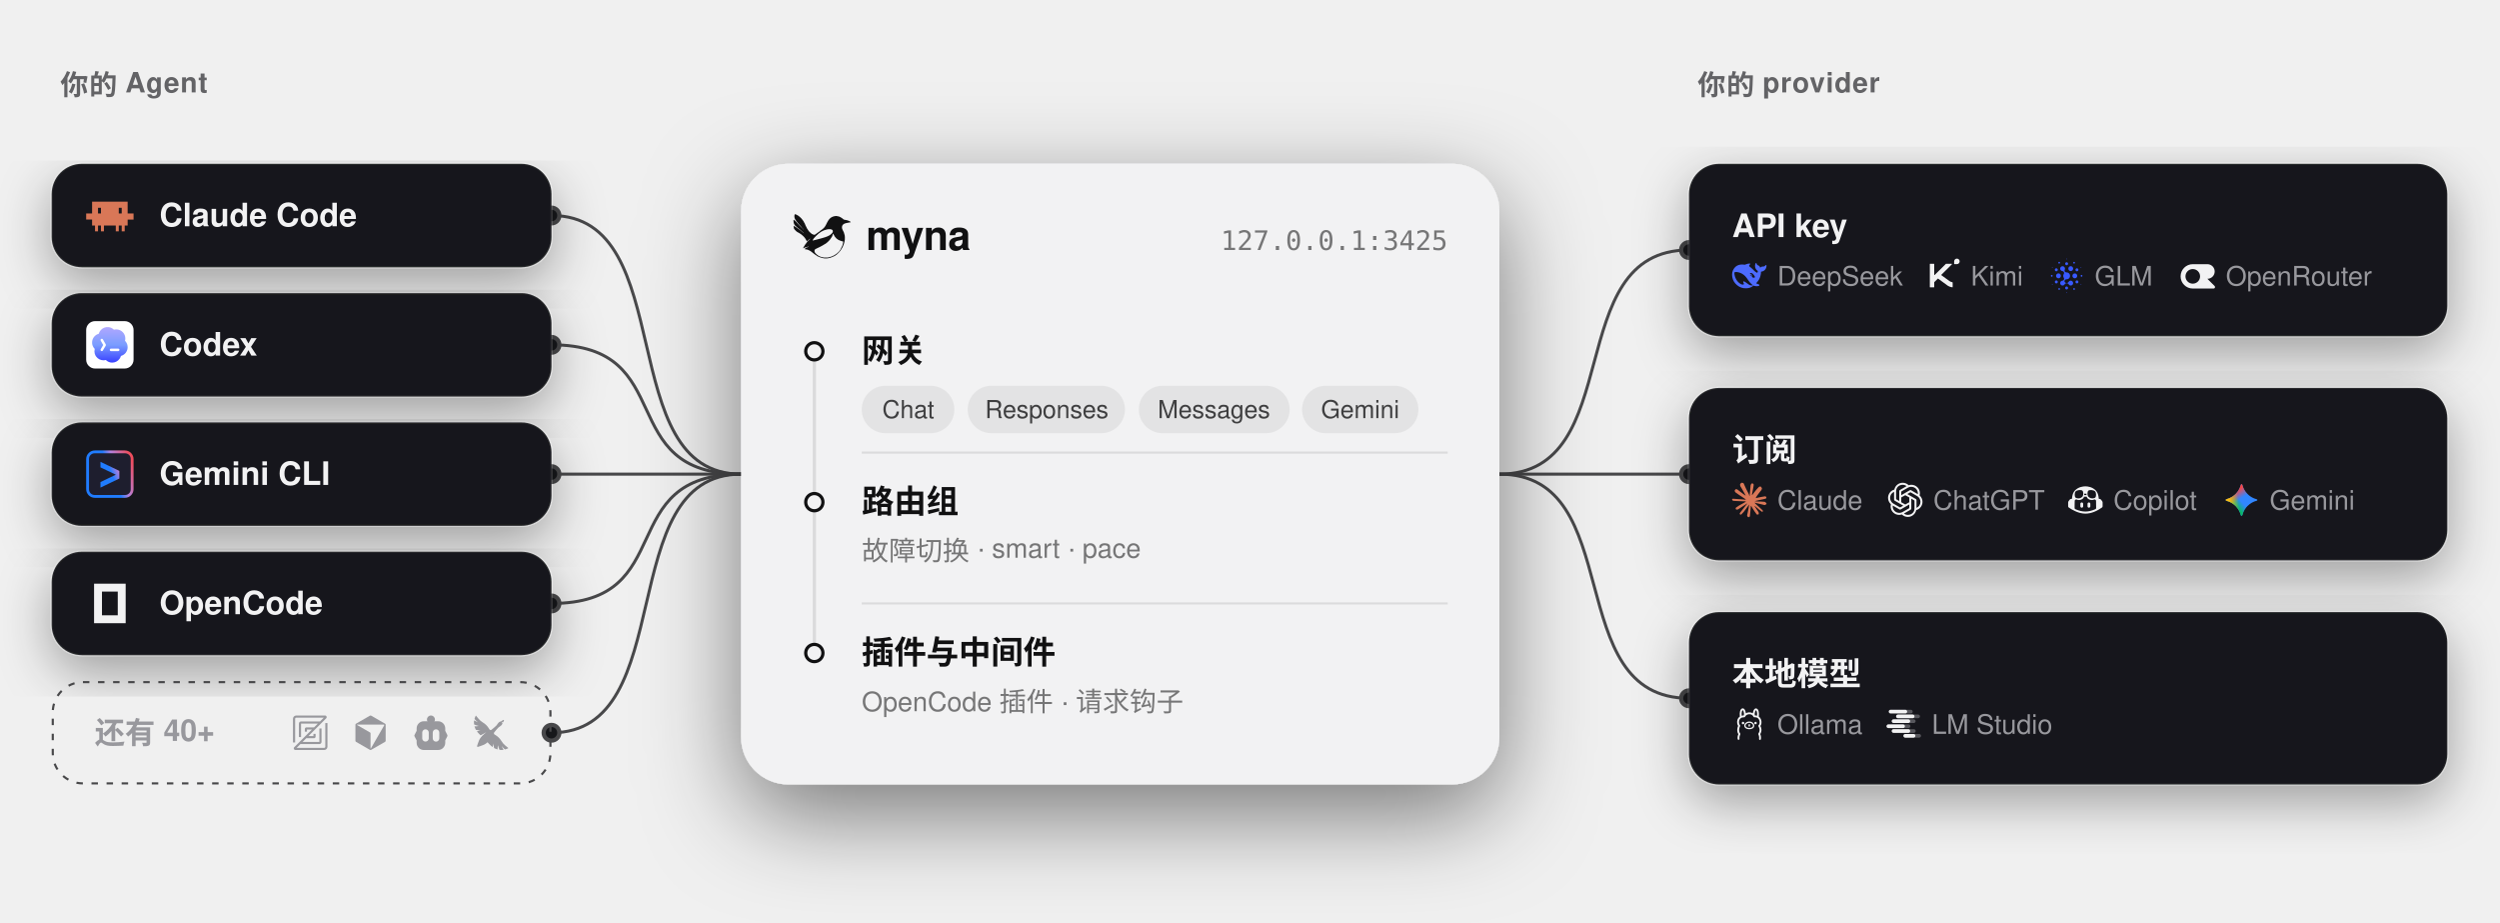
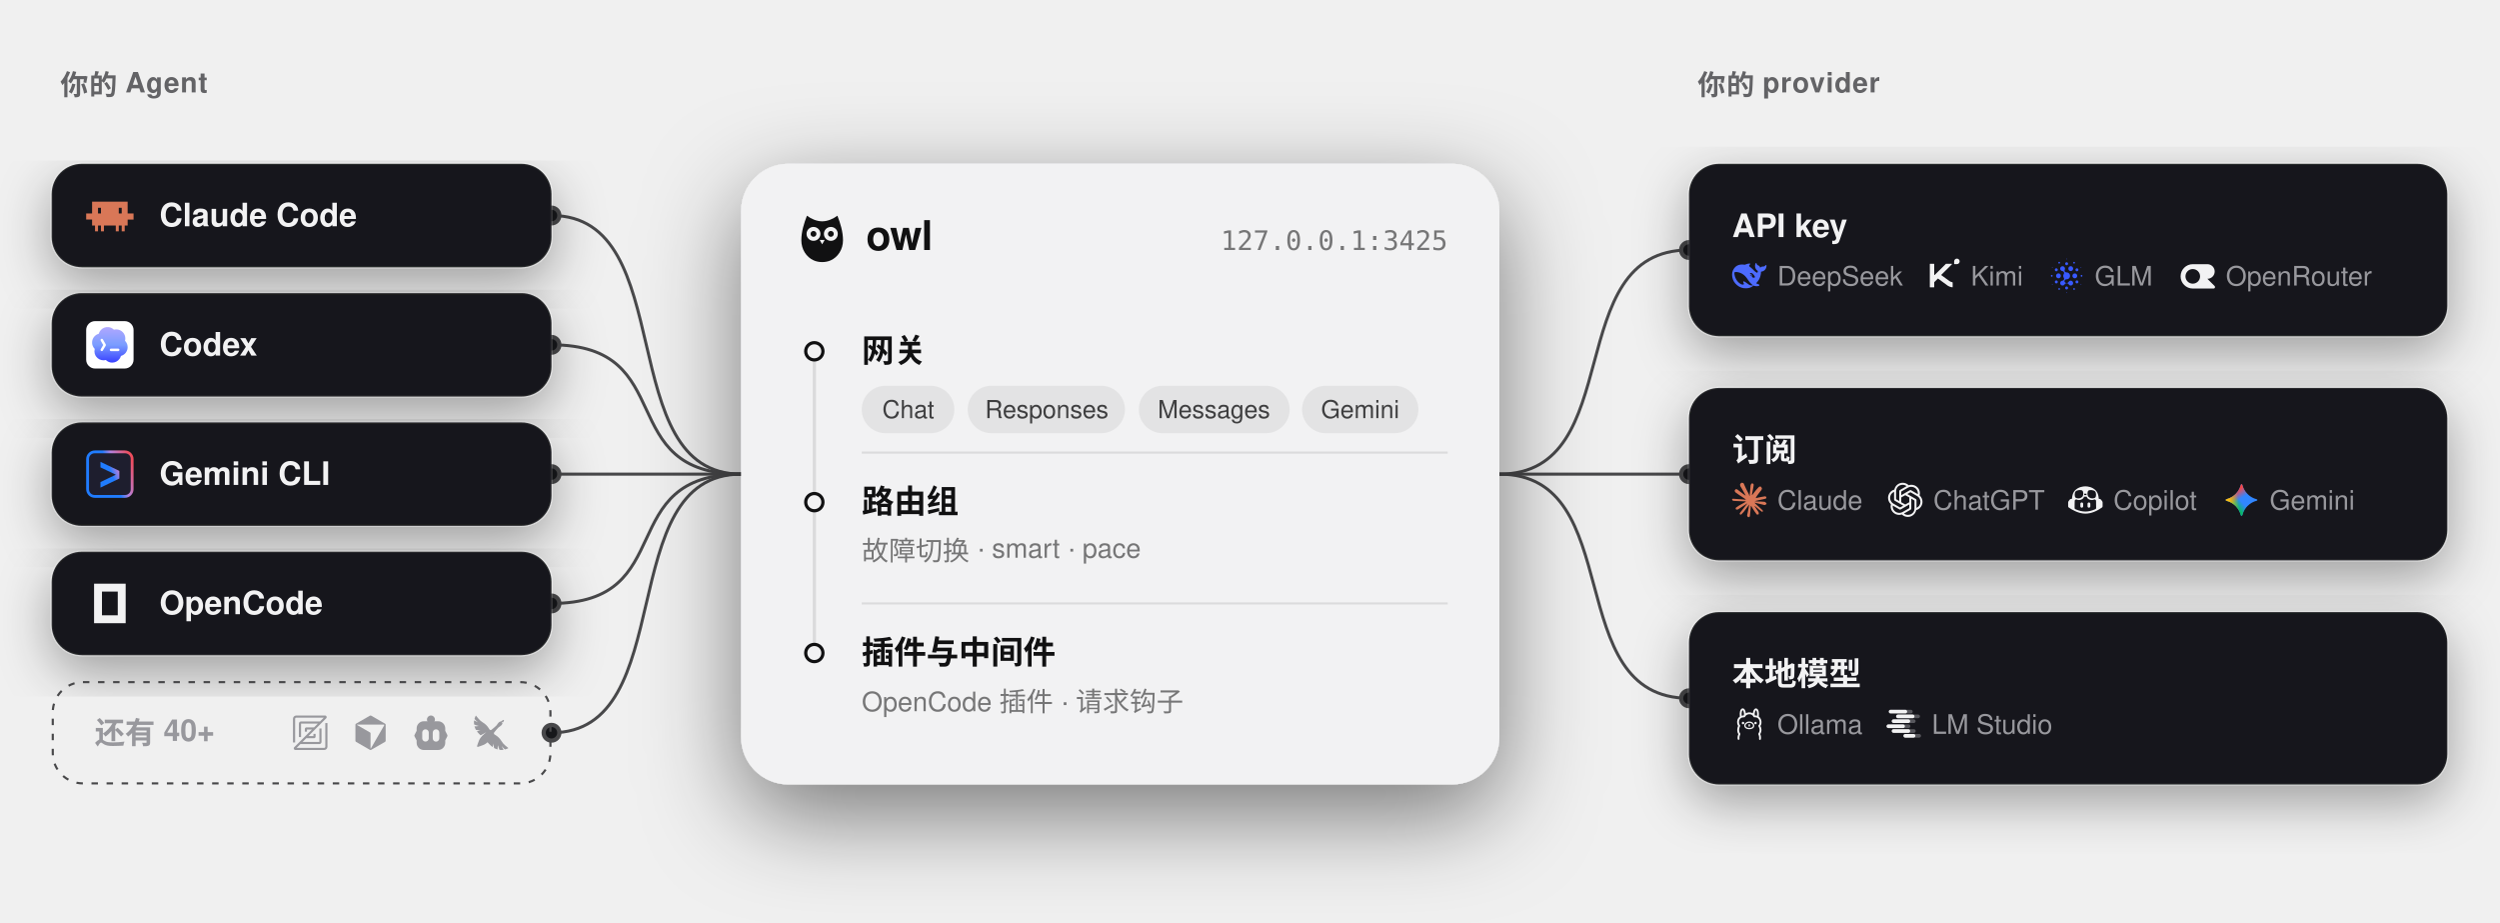
- <svg xmlns="http://www.w3.org/2000/svg" viewBox="0 0 1160 428" width="1160" height="428" role="img" aria-label="myna: agents → gateway → providers">
+ <svg xmlns="http://www.w3.org/2000/svg" viewBox="0 0 1160 428" width="1160" height="428" role="img" aria-label="owl: agents → gateway → providers">
  <defs>
    <filter id="s" x="-20%" y="-20%" width="140%" height="160%">
      <feDropShadow dx="0" dy="8" stdDeviation="12" flood-color="#000" flood-opacity="0.35" />
    </filter>
    <filter id="h" x="-30%" y="-30%" width="160%" height="190%">
      <feDropShadow dx="0" dy="14" stdDeviation="22" flood-color="#000" flood-opacity="0.5" />
    </filter>
    <marker id="dot" viewBox="0 0 8 8" refX="4" refY="4" markerWidth="8" markerHeight="8">
      <circle cx="4" cy="4" r="2.6" fill="#16171a" stroke="#48484a" stroke-width="1.4" />
    </marker>
  </defs>
  <g font-family="-apple-system, BlinkMacSystemFont, &quot;SF Pro Text&quot;, &quot;Segoe UI&quot;, &quot;PingFang SC&quot;, &quot;Hiragino Sans GB&quot;, &quot;Microsoft YaHei&quot;, Helvetica, Arial, sans-serif">
    <text x="28" y="44" font-size="13" font-weight="600" letter-spacing="0.4" fill="#636366">你的 Agent</text>
    <text x="788" y="44" font-size="13" font-weight="600" letter-spacing="0.4" fill="#636366">你的 provider</text>
    <g fill="none" stroke="#48484a" stroke-width="1.4" stroke-linecap="round">
      <path d="M256 100.0 C316 100.0 284 220.0 344 220.0" marker-start="url(#dot)" />
      <path d="M256 160.0 C316 160.0 284 220.0 344 220.0" marker-start="url(#dot)" />
      <path d="M256 220.0 C316 220.0 284 220.0 344 220.0" marker-start="url(#dot)" />
      <path d="M256 280.0 C316 280.0 284 220.0 344 220.0" marker-start="url(#dot)" />
      <path d="M256 340.0 C316 340.0 284 220.0 344 220.0" marker-start="url(#dot)" />
      <path d="M696 220.0 C756 220.0 724 116.0 784 116.0" marker-end="url(#dot)" />
      <path d="M696 220.0 C756 220.0 724 220.0 784 220.0" marker-end="url(#dot)" />
      <path d="M696 220.0 C756 220.0 724 324.0 784 324.0" marker-end="url(#dot)" />
    </g>
    <rect x="24" y="76" width="232" height="48" rx="14" fill="#16171a" stroke="rgba(255,255,255,0.09)" filter="url(#s)" />
    <svg x="40" y="89.0" width="22" height="22" color="#f2f2f3" viewBox="0 0 24 24">
      <path clip-rule="evenodd" d="M20.998 10.949H24v3.102h-3v3.028h-1.487V20H18v-2.921h-1.487V20H15v-2.921H9V20H7.488v-2.921H6V20H4.487v-2.921H3V14.05H0V10.95h3V5h17.998v5.949zM6 10.949h1.488V8.102H6v2.847zm10.51 0H18V8.102h-1.49v2.847z" fill="#D97757" fill-rule="evenodd" />
    </svg>
    <text x="74" y="105.0" font-size="15" font-weight="590" fill="#f2f2f3">Claude Code</text>
    <rect x="24" y="136" width="232" height="48" rx="14" fill="#16171a" stroke="rgba(255,255,255,0.09)" filter="url(#s)" />
    <svg x="40" y="149.0" width="22" height="22" color="#f2f2f3" viewBox="0 0 24 24">
      <path d="M19.503 0H4.496A4.496 4.496 0 000 4.496v15.007A4.496 4.496 0 004.496 24h15.007A4.496 4.496 0 0024 19.503V4.496A4.496 4.496 0 0019.503 0z" fill="#fff" />
      <path d="M9.064 3.344a4.578 4.578 0 012.285-.312c1 .115 1.891.54 2.673 1.275.01.01.024.017.037.021a.09.09 0 00.043 0 4.55 4.55 0 013.046.275l.047.022.116.057a4.581 4.581 0 012.188 2.399c.209.51.313 1.041.315 1.595a4.24 4.24 0 01-.134 1.223.123.123 0 00.03.115c.594.607.988 1.33 1.183 2.17.289 1.425-.007 2.71-.887 3.854l-.136.166a4.548 4.548 0 01-2.201 1.388.123.123 0 00-.081.076c-.191.551-.383 1.023-.74 1.494-.9 1.187-2.222 1.846-3.711 1.838-1.187-.006-2.239-.44-3.157-1.302a.107.107 0 00-.105-.024c-.388.125-.78.143-1.204.138a4.441 4.441 0 01-1.945-.466 4.544 4.544 0 01-1.61-1.335c-.152-.202-.303-.392-.414-.617a5.81 5.81 0 01-.37-.961 4.582 4.582 0 01-.014-2.298.124.124 0 00.006-.056.085.085 0 00-.027-.048 4.467 4.467 0 01-1.034-1.651 3.896 3.896 0 01-.251-1.192 5.189 5.189 0 01.141-1.6c.337-1.112.982-1.985 1.933-2.618.212-.141.413-.251.601-.33.215-.089.43-.164.646-.227a.098.098 0 00.065-.066 4.51 4.51 0 01.829-1.615 4.535 4.535 0 011.837-1.388zm3.482 10.565a.637.637 0 000 1.272h3.636a.637.637 0 100-1.272h-3.636zM8.462 9.23a.637.637 0 00-1.106.631l1.272 2.224-1.266 2.136a.636.636 0 101.095.649l1.454-2.455a.636.636 0 00.005-.64L8.462 9.23z" fill="url(#i56-lobe-icons-codex-_R_0_)" />
      <defs>
        <linearGradient gradientUnits="userSpaceOnUse" id="i56-lobe-icons-codex-_R_0_" x1="12" x2="12" y1="3" y2="21">
          <stop stop-color="#B1A7FF" />
          <stop offset=".5" stop-color="#7A9DFF" />
          <stop offset="1" stop-color="#3941FF" />
        </linearGradient>
      </defs>
    </svg>
    <text x="74" y="165.0" font-size="15" font-weight="590" fill="#f2f2f3">Codex</text>
    <rect x="24" y="196" width="232" height="48" rx="14" fill="#16171a" stroke="rgba(255,255,255,0.09)" filter="url(#s)" />
    <svg x="40" y="209.0" width="22" height="22" color="#f2f2f3" viewBox="0 0 24 24">
      <path d="M0 4.391A4.391 4.391 0 014.391 0h15.217A4.391 4.391 0 0124 4.391v15.217A4.391 4.391 0 0119.608 24H4.391A4.391 4.391 0 010 19.608V4.391z" fill="url(#i57-lobe-icons-gemini-cli-_R_0_)" />
      <path clip-rule="evenodd" d="M19.74 1.444a2.816 2.816 0 012.816 2.816v15.48a2.816 2.816 0 01-2.816 2.816H4.26a2.816 2.816 0 01-2.816-2.816V4.26A2.816 2.816 0 014.26 1.444h15.48zM7.236 8.564l7.752 3.728-7.752 3.727v2.802l9.557-4.596v-3.866L7.236 5.763v2.801z" fill="#1E1E2E" fill-rule="evenodd" />
      <defs>
        <linearGradient gradientUnits="userSpaceOnUse" id="i57-lobe-icons-gemini-cli-_R_0_" x1="24" x2="0" y1="6.587" y2="16.494">
          <stop stop-color="#EE4D5D" />
          <stop offset=".328" stop-color="#B381DD" />
          <stop offset=".476" stop-color="#207CFE" />
        </linearGradient>
      </defs>
    </svg>
    <text x="74" y="225.0" font-size="15" font-weight="590" fill="#f2f2f3">Gemini CLI</text>
    <rect x="24" y="256" width="232" height="48" rx="14" fill="#16171a" stroke="rgba(255,255,255,0.09)" filter="url(#s)" />
    <svg x="40" y="269.0" width="22" height="22" color="#f2f2f3" fill="currentColor" fill-rule="evenodd" viewBox="0 0 24 24">
      <path d="M16 6H8v12h8V6zm4 16H4V2h16v20z" />
    </svg>
    <text x="74" y="285.0" font-size="15" font-weight="590" fill="#f2f2f3">OpenCode</text>
    <rect x="24.5" y="316.5" width="231" height="47" rx="14" fill="none" stroke="#48484a" stroke-dasharray="3 4" />
    <text x="44" y="345.0" font-size="14" font-weight="590" fill="#98989d">还有 40+</text>
    <svg x="220" y="332.0" width="16" height="16" color="#98989d" fill="currentColor" fill-rule="evenodd" viewBox="0 0 24 24">
      <path d="M21.595 23.61c1.167-.254 2.405-.944 2.405-.944l-2.167-1.784a12.124 12.124 0 01-2.695-3.131 12.127 12.127 0 00-3.97-4.049l-.794-.462a1.115 1.115 0 01-.488-.815.844.844 0 01.154-.575c.413-.582 2.548-3.115 2.94-3.44.503-.416 1.065-.762 1.586-1.159.074-.056.148-.112.221-.17.003-.002.007-.004.009-.007.167-.131.325-.272.45-.438.453-.524.563-.988.59-1.193-.061-.197-.244-.639-.753-1.148.319.02.705.272 1.056.569.235-.376.481-.773.727-1.171.165-.266-.08-.465-.086-.471h-.001V3.22c-.007-.007-.206-.25-.471-.086-.567.35-1.134.702-1.639 1.021 0 0-.597-.012-1.305.599a2.464 2.464 0 00-.438.45l-.007.009c-.058.072-.114.147-.17.221-.397.521-.743 1.083-1.16 1.587-.323.391-2.857 2.526-3.44 2.94a.842.842 0 01-.574.153 1.115 1.115 0 01-.815-.488l-.462-.794a12.123 12.123 0 00-4.049-3.97 12.133 12.133 0 01-3.13-2.695L1.332 0S.643 1.238.39 2.405c.352.428 1.27 1.49 2.34 2.302C1.58 4.167.73 3.75.06 3.4c-.103.765-.063 1.92.043 2.816.726.317 1.961.806 3.219 1.066-1.006.236-2.11.278-2.961.262.15.554.358 1.119.64 1.688.119.263.25.52.39.77.452.125 2.222.383 3.164.171l-2.51.897a27.776 27.776 0 002.544 2.726c2.031-1.092 2.494-1.241 4.018-2.238-2.467 2.008-3.108 2.828-3.8 3.67l-.483.678c-.25.351-.469.725-.65 1.117-.61 1.31-1.47 4.1-1.47 4.1-.154.486.202.842.674.674 0 0 2.79-.861 4.1-1.47.392-.182.766-.4 1.118-.65l.677-.483c.227-.187.453-.37.701-.586 0 0 1.705 2.02 3.458 3.349l.896-2.511c-.211.942.046 2.712.17 3.163.252.142.509.272.772.392.569.28 1.134.49 1.688.64-.016-.853.026-1.956.261-2.962.26 1.258.75 2.493 1.067 3.219.895.106 2.051.146 2.816.043a73.87 73.87 0 01-1.308-2.67c.811 1.07 1.874 1.988 2.302 2.34h-.001z" />
    </svg>
    <svg x="192" y="332.0" width="16" height="16" color="#98989d" fill="currentColor" fill-rule="evenodd" viewBox="0 0 24 24">
      <path d="M17.035 3.991c2.75 0 4.98 2.24 4.98 5.003v1.667l1.45 2.896a1.01 1.01 0 01-.002.909l-1.448 2.864v1.668c0 2.762-2.23 5.002-4.98 5.002H7.074c-2.751 0-4.98-2.24-4.98-5.002V17.33l-1.48-2.855a1.01 1.01 0 01-.003-.927l1.482-2.887V8.994c0-2.763 2.23-5.003 4.98-5.003h9.962zM8.265 9.6a2.274 2.274 0 00-2.274 2.274v4.042a2.274 2.274 0 004.547 0v-4.042A2.274 2.274 0 008.265 9.6zm7.326 0a2.274 2.274 0 00-2.274 2.274v4.042a2.274 2.274 0 104.548 0v-4.042A2.274 2.274 0 0015.59 9.6z" />
      <path d="M12.054 5.558a2.779 2.779 0 100-5.558 2.779 2.779 0 000 5.558z" />
    </svg>
    <svg x="164" y="332.0" width="16" height="16" color="#98989d" fill="currentColor" fill-rule="evenodd" viewBox="0 0 24 24">
      <path d="M22.106 5.68L12.5.135a.998.998 0 00-.998 0L1.893 5.68a.84.84 0 00-.419.726v11.186c0 .3.16.577.42.727l9.607 5.547a.999.999 0 00.998 0l9.608-5.547a.84.84 0 00.42-.727V6.407a.84.84 0 00-.42-.726zm-.603 1.176L12.228 22.92c-.063.108-.228.064-.228-.061V12.34a.59.59 0 00-.295-.51l-9.11-5.26c-.107-.062-.063-.228.062-.228h18.55c.264 0 .428.286.296.514z" />
    </svg>
    <svg x="136" y="332.0" width="16" height="16" color="#98989d" fill="currentColor" fill-rule="evenodd" viewBox="0 0 96 96">
      <path clip-rule="evenodd" d="M9 6C7.343 6 6 7.343 6 9V75H0V9C0 4.029 4.029 0 9 0H89.379C93.388 0 95.395 4.847 92.561 7.682L43.055 57.188H57V51H63V58.688C63 61.173 60.985 63.188 58.5 63.188H37.055L26.743 73.5H73.5V36H79.5V73.5C79.5 76.814 76.814 79.5 73.5 79.5H20.743L10.243 90H87C88.657 90 90 88.657 90 87V21H96V87C96 91.971 91.971 96 87 96H6.621C2.612 96 0.605 91.153 3.439 88.318L52.757 39H39V45H33V37.5C33 35.015 35.015 33 37.5 33H58.757L69.257 22.5H22.5V60H16.5V22.5C16.5 19.186 19.186 16.5 22.5 16.5H75.257L85.757 6H9Z" />
    </svg>
    <rect x="784" y="76" width="352" height="80" rx="14" fill="#16171a" stroke="rgba(255,255,255,0.09)" filter="url(#s)" />
    <text x="804" y="110" font-size="15" font-weight="590" fill="#f2f2f3">API key</text>
    <svg x="804" y="120" width="16" height="16" color="#f2f2f3" viewBox="0 0 24 24">
      <path d="M23.748 4.482c-.254-.124-.364.113-.512.234-.051.039-.094.09-.137.136-.372.397-.806.657-1.373.626-.829-.046-1.537.214-2.163.848-.133-.782-.575-1.248-1.247-1.548-.352-.156-.708-.311-.955-.65-.172-.241-.219-.51-.305-.774-.055-.16-.11-.323-.293-.35-.2-.031-.278.136-.356.276-.313.572-.434 1.202-.422 1.84.027 1.436.633 2.58 1.838 3.393.137.093.172.187.129.323-.082.28-.18.552-.266.833-.055.179-.137.217-.329.14a5.526 5.526 0 01-1.736-1.18c-.857-.828-1.631-1.742-2.597-2.458a11.365 11.365 0 00-.689-.471c-.985-.957.13-1.743.388-1.836.27-.098.093-.432-.779-.428-.872.004-1.67.295-2.687.684a3.055 3.055 0 01-.465.137 9.597 9.597 0 00-2.883-.102c-1.885.21-3.39 1.102-4.497 2.623C.082 8.606-.231 10.684.152 12.85c.403 2.284 1.569 4.175 3.36 5.653 1.858 1.533 3.997 2.284 6.438 2.14 1.482-.085 3.133-.284 4.994-1.86.47.234.962.327 1.78.397.63.059 1.236-.03 1.705-.128.735-.156.684-.837.419-.961-2.155-1.004-1.682-.595-2.113-.926 1.096-1.296 2.746-2.642 3.392-7.003.05-.347.007-.565 0-.845-.004-.17.035-.237.23-.256a4.173 4.173 0 001.545-.475c1.396-.763 1.96-2.015 2.093-3.517.02-.23-.004-.467-.247-.588zM11.581 18c-2.089-1.642-3.102-2.183-3.52-2.16-.392.024-.321.471-.235.763.09.288.207.486.371.739.114.167.192.416-.113.603-.673.416-1.842-.14-1.897-.167-1.361-.802-2.5-1.86-3.301-3.307-.774-1.393-1.224-2.887-1.298-4.482-.02-.386.093-.522.477-.592a4.696 4.696 0 011.529-.039c2.132.312 3.946 1.265 5.468 2.774.868.86 1.525 1.887 2.202 2.891.72 1.066 1.494 2.082 2.48 2.914.348.292.625.514.891.677-.802.09-2.14.11-3.054-.614zm1-6.44a.306.306 0 01.415-.287.302.302 0 01.2.288.306.306 0 01-.31.307.303.303 0 01-.304-.308zm3.11 1.596c-.2.081-.399.151-.59.16a1.245 1.245 0 01-.798-.254c-.274-.23-.47-.358-.552-.758a1.73 1.73 0 01.016-.588c.07-.327-.008-.537-.239-.727-.187-.156-.426-.199-.688-.199a.559.559 0 01-.254-.078c-.11-.054-.2-.19-.114-.358.028-.054.16-.186.192-.21.356-.202.767-.136 1.146.016.352.144.618.408 1.001.782.391.451.462.576.685.914.176.265.336.537.445.848.067.195-.019.354-.25.452z" fill="#4D6BFE" />
    </svg>
    <text x="825" y="132.5" font-size="12.5" fill="#98989d">DeepSeek</text>
    <svg x="893.8" y="120" width="16" height="16" color="#f2f2f3" fill="currentColor" fill-rule="evenodd" viewBox="0 0 24 24">
      <path d="M21.846 0a1.923 1.923 0 110 3.846H20.15a.226.226 0 01-.227-.226V1.923C19.923.861 20.784 0 21.846 0z" />
      <path d="M11.065 11.199l7.257-7.2c.137-.136.06-.41-.116-.41H14.3a.164.164 0 00-.117.051l-7.82 7.756c-.122.12-.302.013-.302-.179V3.82c0-.127-.083-.23-.185-.23H3.186c-.103 0-.186.103-.186.23V19.77c0 .128.083.23.186.23h2.69c.103 0 .186-.102.186-.23v-3.25c0-.069.025-.135.069-.178l2.424-2.406a.158.158 0 01.205-.023l6.484 4.772a7.677 7.677 0 003.453 1.283c.108.012.2-.095.2-.23v-3.06c0-.117-.07-.212-.164-.227a5.028 5.028 0 01-2.027-.807l-5.613-4.064c-.117-.078-.132-.279-.028-.381z" />
    </svg>
    <text x="914.8" y="132.5" font-size="12.5" fill="#98989d">Kimi</text>
    <svg x="951.3" y="120" width="16" height="16" color="#f2f2f3" viewBox="0 0 24 24">
      <path d="M11.991 23.503a.24.24 0 00-.244.248.24.24 0 00.244.249.24.24 0 00.245-.249.24.24 0 00-.22-.247l-.025-.001zM9.671 5.365a1.697 1.697 0 011.099 2.132l-.071.172-.016.04-.018.054c-.07.16-.104.32-.104.498-.035.71.47 1.279 1.186 1.314h.366c1.309.053 2.338 1.173 2.286 2.523-.052 1.332-1.152 2.38-2.478 2.327h-.174c-.715.018-1.274.64-1.239 1.368 0 .124.018.23.053.337.209.373.54.658.96.8.75.23 1.517-.125 1.9-.782l.018-.035c.402-.64 1.17-.96 1.92-.711.854.284 1.378 1.226 1.099 2.167a1.661 1.661 0 01-2.077 1.102 1.711 1.711 0 01-.907-.711l-.017-.035c-.2-.323-.463-.58-.851-.711l-.056-.018a1.646 1.646 0 00-1.954.746 1.66 1.66 0 01-1.065.764 1.677 1.677 0 01-1.989-1.279c-.209-.906.332-1.83 1.257-2.043a1.51 1.51 0 01.296-.035h.018c.68-.071 1.151-.622 1.116-1.333a1.307 1.307 0 00-.227-.693 2.515 2.515 0 01-.366-1.403 2.39 2.39 0 01.366-1.208c.14-.195.21-.444.227-.693.018-.71-.506-1.261-1.186-1.332l-.07-.018a1.43 1.43 0 01-.299-.07l-.05-.019a1.7 1.7 0 01-1.047-2.114 1.68 1.68 0 012.094-1.101zm-5.575 10.11c.26-.264.639-.367.994-.27.355.096.633.379.728.74.095.362-.007.748-.267 1.013-.402.41-1.053.41-1.455 0a1.062 1.062 0 010-1.482zm14.845-.294c.359-.09.738.024.992.297.254.274.344.665.237 1.025-.107.36-.396.634-.756.718-.551.128-1.1-.22-1.23-.781a1.05 1.05 0 01.757-1.26zm-.064-4.39c.314.32.49.753.49 1.206 0 .452-.176.886-.49 1.206-.315.32-.74.5-1.185.5-.444 0-.87-.18-1.184-.5a1.727 1.727 0 010-2.412 1.654 1.654 0 012.369 0zm-11.243.163c.364.484.447 1.128.218 1.691a1.665 1.665 0 01-2.188.923c-.855-.36-1.26-1.358-.907-2.228a1.68 1.68 0 011.33-1.038c.593-.08 1.183.169 1.547.652zm11.545-4.221c.368 0 .708.2.892.524.184.324.184.724 0 1.048a1.026 1.026 0 01-.892.524c-.568 0-1.03-.47-1.03-1.048 0-.579.462-1.048 1.03-1.048zm-14.358 0c.368 0 .707.2.891.524.184.324.184.724 0 1.048a1.026 1.026 0 01-.891.524c-.569 0-1.03-.47-1.03-1.048 0-.579.461-1.048 1.03-1.048zm10.031-1.475c.925 0 1.675.764 1.675 1.706s-.75 1.705-1.675 1.705-1.674-.763-1.674-1.705c0-.942.75-1.706 1.674-1.706zm-2.626-.684c.362-.082.653-.356.761-.718a1.062 1.062 0 00-.238-1.028 1.017 1.017 0 00-.996-.294c-.547.14-.881.7-.752 1.257.13.558.675.907 1.225.783zm0 16.876c.359-.087.644-.36.75-.72a1.062 1.062 0 00-.237-1.019 1.018 1.018 0 00-.985-.301 1.037 1.037 0 00-.762.717c-.108.361-.017.754.239 1.028.245.263.606.377.953.305l.043-.01zM17.19 3.5a.631.631 0 00.628-.64c0-.355-.279-.64-.628-.64a.631.631 0 00-.628.64c0 .355.28.64.628.64zm-10.38 0a.631.631 0 00.628-.64c0-.355-.28-.64-.628-.64a.631.631 0 00-.628.64c0 .355.279.64.628.64zm-5.182 7.852a.631.631 0 00-.628.64c0 .354.28.639.628.639a.63.63 0 00.627-.606l.001-.034a.62.62 0 00-.628-.64zm5.182 9.13a.631.631 0 00-.628.64c0 .355.279.64.628.64a.631.631 0 00.628-.64c0-.355-.28-.64-.628-.64zm10.38.018a.631.631 0 00-.628.64c0 .355.28.64.628.64a.631.631 0 00.628-.64c0-.355-.279-.64-.628-.64zm5.182-9.148a.631.631 0 00-.628.64c0 .354.279.639.628.639a.631.631 0 00.628-.64c0-.355-.28-.64-.628-.64zm-.384-4.992a.24.24 0 00.244-.249.24.24 0 00-.244-.249.24.24 0 00-.244.249c0 .142.122.249.244.249zM11.991.497a.24.24 0 00.245-.248A.24.24 0 0011.99 0a.24.24 0 00-.244.249c0 .133.108.236.223.247l.021.001zM2.011 6.36a.24.24 0 00.245-.249.24.24 0 00-.244-.249.24.24 0 00-.244.249.24.24 0 00.244.249zm0 11.263a.24.24 0 00-.243.248.24.24 0 00.244.249.24.24 0 00.244-.249.252.252 0 00-.244-.248zm19.995-.018a.24.24 0 00-.245.248.24.24 0 00.245.25.24.24 0 00.244-.25.252.252 0 00-.244-.248z" fill="#3859FF" fill-rule="nonzero" />
    </svg>
    <text x="972.3" y="132.5" font-size="12.5" fill="#98989d">GLM</text>
    <svg x="1012.2" y="120" width="16" height="16" color="#f2f2f3" fill="currentColor" fill-rule="evenodd" viewBox="0 0 24 24">
      <path d="M18.654 3.87a5.087 5.087 0 110 10.174L23.7 19.09c.64.641.187 1.737-.72 1.737H8.48a8.479 8.479 0 010-16.958h10.175zM8.479 7.26a5.087 5.087 0 100 10.176 5.087 5.087 0 000-10.175z" />
    </svg>
    <text x="1033.2" y="132.5" font-size="12.5" fill="#98989d">OpenRouter</text>
    <rect x="784" y="180" width="352" height="80" rx="14" fill="#16171a" stroke="rgba(255,255,255,0.09)" filter="url(#s)" />
    <text x="804" y="214" font-size="15" font-weight="590" fill="#f2f2f3">订阅</text>
    <svg x="804" y="224" width="16" height="16" color="#f2f2f3" viewBox="0 0 24 24">
      <path d="M4.709 15.955l4.72-2.647.08-.23-.08-.128H9.2l-.79-.048-2.698-.073-2.339-.097-2.266-.122-.571-.121L0 11.784l.055-.352.48-.321.686.06 1.52.103 2.278.158 1.652.097 2.449.255h.389l.055-.157-.134-.098-.103-.097-2.358-1.596-2.552-1.688-1.336-.972-.724-.491-.364-.462-.158-1.008.656-.722.881.06.225.061.893.686 1.908 1.476 2.491 1.833.365.304.145-.103.019-.073-.164-.274-1.355-2.446-1.446-2.49-.644-1.032-.17-.619a2.97 2.97 0 01-.104-.729L6.283.134 6.696 0l.996.134.42.364.62 1.414 1.002 2.229 1.555 3.03.456.898.243.832.091.255h.158V9.01l.128-1.706.237-2.095.23-2.695.08-.76.376-.91.747-.492.584.28.48.685-.067.444-.286 1.851-.559 2.903-.364 1.942h.212l.243-.242.985-1.306 1.652-2.064.73-.82.85-.904.547-.431h1.033l.76 1.129-.34 1.166-1.064 1.347-.881 1.142-1.264 1.7-.79 1.36.073.11.188-.02 2.856-.606 1.543-.28 1.841-.315.833.388.091.395-.328.807-1.969.486-2.309.462-3.439.813-.042.03.049.061 1.549.146.662.036h1.622l3.02.225.79.522.474.638-.079.485-1.215.62-1.64-.389-3.829-.91-1.312-.329h-.182v.11l1.093 1.068 2.006 1.81 2.509 2.33.127.578-.322.455-.34-.049-2.205-1.657-.851-.747-1.926-1.62h-.128v.17l.444.649 2.345 3.521.122 1.08-.17.353-.608.213-.668-.122-1.374-1.925-1.415-2.167-1.143-1.943-.14.08-.674 7.254-.316.37-.729.28-.607-.461-.322-.747.322-1.476.389-1.924.315-1.53.286-1.9.17-.632-.012-.042-.14.018-1.434 1.967-2.18 2.945-1.726 1.845-.414.164-.717-.37.067-.662.401-.589 2.388-3.036 1.44-1.882.93-1.086-.006-.158h-.055L4.132 18.56l-1.13.146-.487-.456.061-.746.231-.243 1.908-1.312-.006.006z" fill="#D97757" fill-rule="nonzero" />
    </svg>
    <text x="825" y="236.5" font-size="12.5" fill="#98989d">Claude</text>
    <svg x="876.4" y="224" width="16" height="16" color="#f2f2f3" fill="currentColor" fill-rule="evenodd" viewBox="0 0 24 24">
      <path d="M9.205 8.658v-2.26c0-.19.072-.333.238-.428l4.543-2.616c.619-.357 1.356-.523 2.117-.523 2.854 0 4.662 2.212 4.662 4.566 0 .167 0 .357-.024.547l-4.71-2.759a.797.797 0 00-.856 0l-5.97 3.473zm10.609 8.8V12.06c0-.333-.143-.57-.429-.737l-5.97-3.473 1.95-1.118a.433.433 0 01.476 0l4.543 2.617c1.309.76 2.189 2.378 2.189 3.948 0 1.808-1.07 3.473-2.76 4.163zM7.802 12.703l-1.95-1.142c-.167-.095-.239-.238-.239-.428V5.899c0-2.545 1.95-4.472 4.591-4.472 1 0 1.927.333 2.712.928L8.23 5.067c-.285.166-.428.404-.428.737v6.898zM12 15.128l-2.795-1.57v-3.33L12 8.658l2.795 1.57v3.33L12 15.128zm1.796 7.23c-1 0-1.927-.332-2.712-.927l4.686-2.712c.285-.166.428-.404.428-.737v-6.898l1.974 1.142c.167.095.238.238.238.428v5.233c0 2.545-1.974 4.472-4.614 4.472zm-5.637-5.303l-4.544-2.617c-1.308-.761-2.188-2.378-2.188-3.948A4.482 4.482 0 014.21 6.327v5.423c0 .333.143.571.428.738l5.947 3.449-1.95 1.118a.432.432 0 01-.476 0zm-.262 3.9c-2.688 0-4.662-2.021-4.662-4.519 0-.19.024-.38.047-.57l4.686 2.71c.286.167.571.167.856 0l5.97-3.448v2.26c0 .19-.07.333-.237.428l-4.543 2.616c-.619.357-1.356.523-2.117.523zm5.899 2.83a5.947 5.947 0 005.827-4.756C22.287 18.339 24 15.84 24 13.296c0-1.665-.713-3.282-1.998-4.448.119-.5.19-.999.19-1.498 0-3.401-2.759-5.947-5.946-5.947-.642 0-1.26.095-1.88.31A5.962 5.962 0 0010.205 0a5.947 5.947 0 00-5.827 4.757C1.713 5.447 0 7.945 0 10.49c0 1.666.713 3.283 1.998 4.448-.119.5-.19 1-.19 1.499 0 3.401 2.759 5.946 5.946 5.946.642 0 1.26-.095 1.88-.309a5.96 5.96 0 004.162 1.713z" />
    </svg>
    <text x="897.4" y="236.5" font-size="12.5" fill="#98989d">ChatGPT</text>
    <svg x="960.0" y="224" width="16" height="16" color="#f2f2f3" fill="currentColor" fill-rule="evenodd" viewBox="0 0 24 24">
      <path d="M19.245 5.364c1.322 1.36 1.877 3.216 2.11 5.817.622 0 1.2.135 1.592.654l.73.964c.21.278.323.61.323.955v2.62c0 .339-.173.669-.453.868C20.239 19.602 16.157 21.5 12 21.5c-4.6 0-9.205-2.583-11.547-4.258-.28-.2-.452-.53-.453-.868v-2.62c0-.345.113-.679.321-.956l.73-.963c.392-.517.974-.654 1.593-.654l.029-.297c.25-2.446.81-4.213 2.082-5.52 2.461-2.54 5.71-2.851 7.146-2.864h.198c1.436.013 4.685.323 7.146 2.864zm-7.244 4.328c-.284 0-.613.016-.962.05-.123.447-.305.85-.57 1.108-1.05 1.023-2.316 1.18-2.994 1.18-.638 0-1.306-.13-1.851-.464-.516.165-1.012.403-1.044.996a65.882 65.882 0 00-.063 2.884l-.002.48c-.002.563-.005 1.126-.013 1.69.002.326.204.63.51.765 2.482 1.102 4.83 1.657 6.99 1.657 2.156 0 4.504-.555 6.985-1.657a.854.854 0 00.51-.766c.03-1.682.006-3.372-.076-5.053-.031-.596-.528-.83-1.046-.996-.546.333-1.212.464-1.85.464-.677 0-1.942-.157-2.993-1.18-.266-.258-.447-.661-.57-1.108-.32-.032-.64-.049-.96-.05zm-2.525 4.013c.539 0 .976.426.976.95v1.753c0 .525-.437.95-.976.95a.964.964 0 01-.976-.95v-1.752c0-.525.437-.951.976-.951zm5 0c.539 0 .976.426.976.95v1.753c0 .525-.437.95-.976.95a.964.964 0 01-.976-.95v-1.752c0-.525.437-.951.976-.951zM7.635 5.087c-1.05.102-1.935.438-2.385.906-.975 1.037-.765 3.668-.21 4.224.405.394 1.17.657 1.995.657h.09c.649-.013 1.785-.176 2.73-1.11.435-.41.705-1.433.675-2.47-.03-.834-.27-1.52-.63-1.813-.39-.336-1.275-.482-2.265-.394zm6.465.394c-.36.292-.6.98-.63 1.813-.03 1.037.24 2.06.675 2.47.968.957 2.136 1.104 2.776 1.11h.044c.825 0 1.59-.263 1.995-.657.555-.556.765-3.187-.21-4.224-.45-.468-1.335-.804-2.385-.906-.99-.088-1.875.058-2.265.394zM12 7.615c-.24 0-.525.015-.84.044.03.16.045.336.06.526l-.001.159a2.94 2.94 0 01-.014.25c.225-.022.425-.027.612-.028h.366c.187 0 .387.006.612.028-.015-.146-.015-.277-.015-.409.015-.19.03-.365.06-.526a9.29 9.29 0 00-.84-.044z" />
    </svg>
    <text x="981.0" y="236.5" font-size="12.5" fill="#98989d">Copilot</text>
    <svg x="1032.5" y="224" width="16" height="16" color="#f2f2f3" viewBox="0 0 24 24">
      <path d="M20.616 10.835a14.147 14.147 0 01-4.45-3.001 14.111 14.111 0 01-3.678-6.452.503.503 0 00-.975 0 14.134 14.134 0 01-3.679 6.452 14.155 14.155 0 01-4.45 3.001c-.65.28-1.318.505-2.002.678a.502.502 0 000 .975c.684.172 1.35.397 2.002.677a14.147 14.147 0 014.45 3.001 14.112 14.112 0 013.679 6.453.502.502 0 00.975 0c.172-.685.397-1.351.677-2.003a14.145 14.145 0 013.001-4.45 14.113 14.113 0 016.453-3.678.503.503 0 000-.975 13.245 13.245 0 01-2.003-.678z" fill="#3186FF" />
      <path d="M20.616 10.835a14.147 14.147 0 01-4.45-3.001 14.111 14.111 0 01-3.678-6.452.503.503 0 00-.975 0 14.134 14.134 0 01-3.679 6.452 14.155 14.155 0 01-4.45 3.001c-.65.28-1.318.505-2.002.678a.502.502 0 000 .975c.684.172 1.35.397 2.002.677a14.147 14.147 0 014.45 3.001 14.112 14.112 0 013.679 6.453.502.502 0 00.975 0c.172-.685.397-1.351.677-2.003a14.145 14.145 0 013.001-4.45 14.113 14.113 0 016.453-3.678.503.503 0 000-.975 13.245 13.245 0 01-2.003-.678z" fill="url(#i70-lobe-icons-gemini-0-_R_0_)" />
      <path d="M20.616 10.835a14.147 14.147 0 01-4.45-3.001 14.111 14.111 0 01-3.678-6.452.503.503 0 00-.975 0 14.134 14.134 0 01-3.679 6.452 14.155 14.155 0 01-4.45 3.001c-.65.28-1.318.505-2.002.678a.502.502 0 000 .975c.684.172 1.35.397 2.002.677a14.147 14.147 0 014.45 3.001 14.112 14.112 0 013.679 6.453.502.502 0 00.975 0c.172-.685.397-1.351.677-2.003a14.145 14.145 0 013.001-4.45 14.113 14.113 0 016.453-3.678.503.503 0 000-.975 13.245 13.245 0 01-2.003-.678z" fill="url(#i70-lobe-icons-gemini-1-_R_0_)" />
      <path d="M20.616 10.835a14.147 14.147 0 01-4.45-3.001 14.111 14.111 0 01-3.678-6.452.503.503 0 00-.975 0 14.134 14.134 0 01-3.679 6.452 14.155 14.155 0 01-4.45 3.001c-.65.28-1.318.505-2.002.678a.502.502 0 000 .975c.684.172 1.35.397 2.002.677a14.147 14.147 0 014.45 3.001 14.112 14.112 0 013.679 6.453.502.502 0 00.975 0c.172-.685.397-1.351.677-2.003a14.145 14.145 0 013.001-4.45 14.113 14.113 0 016.453-3.678.503.503 0 000-.975 13.245 13.245 0 01-2.003-.678z" fill="url(#i70-lobe-icons-gemini-2-_R_0_)" />
      <defs>
        <linearGradient gradientUnits="userSpaceOnUse" id="i70-lobe-icons-gemini-0-_R_0_" x1="7" x2="11" y1="15.5" y2="12">
          <stop stop-color="#08B962" />
          <stop offset="1" stop-color="#08B962" stop-opacity="0" />
        </linearGradient>
        <linearGradient gradientUnits="userSpaceOnUse" id="i70-lobe-icons-gemini-1-_R_0_" x1="8" x2="11.5" y1="5.5" y2="11">
          <stop stop-color="#F94543" />
          <stop offset="1" stop-color="#F94543" stop-opacity="0" />
        </linearGradient>
        <linearGradient gradientUnits="userSpaceOnUse" id="i70-lobe-icons-gemini-2-_R_0_" x1="3.5" x2="17.5" y1="13.5" y2="12">
          <stop stop-color="#FABC12" />
          <stop offset=".46" stop-color="#FABC12" stop-opacity="0" />
        </linearGradient>
      </defs>
    </svg>
    <text x="1053.5" y="236.5" font-size="12.5" fill="#98989d">Gemini</text>
    <rect x="784" y="284" width="352" height="80" rx="14" fill="#16171a" stroke="rgba(255,255,255,0.09)" filter="url(#s)" />
    <text x="804" y="318" font-size="15" font-weight="590" fill="#f2f2f3">本地模型</text>
    <svg x="804" y="328" width="16" height="16" color="#f2f2f3" fill="currentColor" fill-rule="evenodd" viewBox="0 0 24 24">
      <path d="M7.905 1.09c.216.085.411.225.588.41.295.306.544.744.734 1.263.191.522.315 1.1.362 1.68a5.054 5.054 0 012.049-.636l.051-.004c.87-.07 1.73.087 2.48.474.101.053.2.11.297.17.05-.569.172-1.134.36-1.644.19-.52.439-.957.733-1.264a1.67 1.67 0 01.589-.41c.257-.1.53-.118.796-.042.401.114.745.368 1.016.737.248.337.434.769.561 1.287.23.934.27 2.163.115 3.645l.053.04.026.019c.757.576 1.284 1.397 1.563 2.35.435 1.487.216 3.155-.534 4.088l-.018.021.002.003c.417.762.67 1.567.724 2.4l.002.03c.064 1.065-.2 2.137-.814 3.19l-.007.01.01.024c.472 1.157.62 2.322.438 3.486l-.006.039a.651.651 0 01-.747.536.648.648 0 01-.54-.742c.167-1.033.01-2.069-.48-3.123a.643.643 0 01.04-.617l.004-.006c.604-.924.854-1.83.8-2.72-.046-.779-.325-1.544-.8-2.273a.644.644 0 01.18-.886l.009-.006c.243-.159.467-.565.58-1.12a4.229 4.229 0 00-.095-1.974c-.205-.7-.58-1.284-1.105-1.683-.595-.454-1.383-.673-2.38-.61a.653.653 0 01-.632-.371c-.314-.665-.772-1.141-1.343-1.436a3.288 3.288 0 00-1.772-.332c-1.245.099-2.343.801-2.67 1.686a.652.652 0 01-.61.425c-1.067.002-1.893.252-2.497.703-.522.39-.878.935-1.066 1.588a4.07 4.07 0 00-.068 1.886c.112.558.331 1.02.582 1.269l.008.007c.212.207.257.53.109.785-.36.622-.629 1.549-.673 2.44-.05 1.018.186 1.902.719 2.536l.016.019a.643.643 0 01.095.69c-.576 1.236-.753 2.252-.562 3.052a.652.652 0 01-1.269.298c-.243-1.018-.078-2.184.473-3.498l.014-.035-.008-.012a4.339 4.339 0 01-.598-1.309l-.005-.019a5.764 5.764 0 01-.177-1.785c.044-.91.278-1.842.622-2.59l.012-.026-.002-.002c-.293-.418-.51-.953-.63-1.545l-.005-.024a5.352 5.352 0 01.093-2.49c.262-.915.777-1.701 1.536-2.269.06-.045.123-.09.186-.132-.159-1.493-.119-2.73.112-3.67.127-.518.314-.95.562-1.287.27-.368.614-.622 1.015-.737.266-.076.54-.059.797.042zm4.116 9.09c.936 0 1.8.313 2.446.855.63.527 1.005 1.235 1.005 1.94 0 .888-.406 1.58-1.133 2.022-.62.375-1.451.557-2.403.557-1.009 0-1.871-.259-2.493-.734-.617-.47-.963-1.13-.963-1.845 0-.707.398-1.417 1.056-1.946.668-.537 1.55-.849 2.485-.849zm0 .896a3.07 3.07 0 00-1.916.65c-.461.37-.722.835-.722 1.25 0 .428.21.829.61 1.134.455.347 1.124.548 1.943.548.799 0 1.473-.147 1.932-.426.463-.28.7-.686.7-1.257 0-.423-.246-.89-.683-1.256-.484-.405-1.14-.643-1.864-.643zm.662 1.21l.004.004c.12.151.095.37-.056.49l-.292.23v.446a.375.375 0 01-.376.373.375.375 0 01-.376-.373v-.46l-.271-.218a.347.347 0 01-.052-.49.353.353 0 01.494-.051l.215.172.22-.174a.353.353 0 01.49.051zm-5.04-1.919c.478 0 .867.39.867.871a.87.87 0 01-.868.871.87.87 0 01-.867-.87.87.87 0 01.867-.872zm8.706 0c.48 0 .868.39.868.871a.87.87 0 01-.868.871.87.87 0 01-.867-.87.87.87 0 01.867-.872zM7.44 2.3l-.003.002a.659.659 0 00-.285.238l-.005.006c-.138.189-.258.467-.348.832-.17.692-.216 1.631-.124 2.782.43-.128.899-.208 1.404-.237l.01-.001.019-.034c.046-.082.095-.161.148-.239.123-.771.022-1.692-.253-2.444-.134-.364-.297-.65-.453-.813a.628.628 0 00-.107-.09L7.44 2.3zm9.174.04l-.002.001a.628.628 0 00-.107.09c-.156.163-.32.45-.453.814-.29.794-.387 1.776-.23 2.572l.058.097.008.014h.03a5.184 5.184 0 011.466.212c.086-1.124.038-2.043-.128-2.722-.09-.365-.21-.643-.349-.832l-.004-.006a.659.659 0 00-.285-.239h-.004z" />
    </svg>
    <text x="825" y="340.5" font-size="12.5" fill="#98989d">Ollama</text>
    <svg x="875.7" y="328" width="16" height="16" color="#f2f2f3" fill="currentColor" fill-rule="evenodd" viewBox="0 0 24 24">
      <path d="M2.84 2a1.273 1.273 0 100 2.547h14.107a1.273 1.273 0 100-2.547H2.84zM7.935 5.33a1.273 1.273 0 000 2.548H22.04a1.274 1.274 0 000-2.547H7.935zM3.624 9.935c0-.704.57-1.274 1.274-1.274h14.106a1.274 1.274 0 010 2.547H4.898c-.703 0-1.274-.57-1.274-1.273zM1.273 12.188a1.273 1.273 0 100 2.547H15.38a1.274 1.274 0 000-2.547H1.273zM3.624 16.792c0-.704.57-1.274 1.274-1.274h14.106a1.273 1.273 0 110 2.547H4.898c-.703 0-1.274-.57-1.274-1.273zM13.029 18.849a1.273 1.273 0 100 2.547h9.698a1.273 1.273 0 100-2.547h-9.698z" fill-opacity=".3" />
      <path d="M2.84 2a1.273 1.273 0 100 2.547h10.287a1.274 1.274 0 000-2.547H2.84zM7.935 5.33a1.273 1.273 0 000 2.548H18.22a1.274 1.274 0 000-2.547H7.935zM3.624 9.935c0-.704.57-1.274 1.274-1.274h10.286a1.273 1.273 0 010 2.547H4.898c-.703 0-1.274-.57-1.274-1.273zM1.273 12.188a1.273 1.273 0 100 2.547H11.56a1.274 1.274 0 000-2.547H1.273zM3.624 16.792c0-.704.57-1.274 1.274-1.274h10.286a1.273 1.273 0 110 2.547H4.898c-.703 0-1.274-.57-1.274-1.273zM13.029 18.849a1.273 1.273 0 100 2.547h5.78a1.273 1.273 0 100-2.547h-5.78z" />
    </svg>
    <text x="896.7" y="340.5" font-size="12.5" fill="#98989d">LM Studio</text>
    <rect x="344" y="76" width="352" height="288" rx="22" fill="#f2f2f3" filter="url(#h)" />
    <g transform="translate(368 96) scale(0.62)">
-       <path fill-rule="evenodd" fill="#111112" d="M1.5 5.5C1.3 5.7 1.2 6.5 1.2 6.9C1.2 6.9 1.2 7 1.2 7.1C1.1 7.4 1.3 8 1.4 8.3C1.4 8.4 1.5 8.5 1.5 8.7C1.5 8.9 1.7 9 1.8 9.3C2.2 9.9 2.2 10 2.3 10.1C2.4 10.2 2.5 10.3 2.6 10.5C2.8 10.8 3 11.1 3.2 11.3C3.3 11.3 3.4 11.6 3.6 11.8C3.8 12 4.1 12.4 4.2 12.5C4.7 13 5.2 13.7 5.4 13.9C6 14.5 6.5 15.1 6.7 15.3C6.7 15.4 6.9 15.5 6.9 15.7C7.3 15.9 7.7 16.5 7.9 16.8C7.9 16.8 8 16.9 8 16.9C8.1 16.9 8.2 17.2 8.2 17.3C8.2 17.3 8.1 17.2 8.1 17.1C7.9 16.9 7.9 16.9 7.6 16.6C7.5 16.5 7.4 16.5 7.4 16.3C7.2 16.2 6.7 15.7 6.3 15.2C6.1 15.1 6 14.9 6 14.9C5.9 14.8 5.7 14.7 5.7 14.6C5.6 14.5 5.4 14.3 5.3 14.2C5.1 14.1 4.9 13.8 4.7 13.5C4.5 13.3 4.2 13.1 4.1 12.9C4.1 12.9 3.8 12.7 3.8 12.5C3.5 12.3 3 11.8 2.8 11.4C1.8 10.5 0.9 9.6 0.7 9.6C0.6 9.7 0.6 9.8 0.5 10C0.5 10.1 0.6 10.2 0.5 10.3C0.5 10.4 0.6 10.5 0.6 10.6C0.5 10.7 0.5 10.9 0.6 11C0.5 11.1 0.6 11.4 0.6 11.5C0.9 12.9 1.3 13.8 2.8 14.9C2.9 15.1 3.3 15.3 3.4 15.4C3.4 15.5 3.6 15.6 3.7 15.7C4.2 16 6.4 17.8 7 18.4C7.4 18.8 7.4 18.8 7.5 18.9C7.6 19 7.7 19 7.7 19.1C7.7 19.2 7.8 19.2 7.9 19.2C7.9 19.3 8.1 19.4 8.1 19.5C8.2 19.6 8.2 19.7 8.3 19.7C8.3 19.7 8.3 19.7 8.2 19.7C8.2 19.6 8.1 19.6 8 19.6C7.9 19.5 7.9 19.4 7.8 19.4C7.7 19.3 7.6 19.2 7.6 19.2C7.6 19.1 7.5 19 7.3 18.9C7.2 18.9 6.9 18.6 6.7 18.4C6.1 17.8 4.5 16.6 3.5 16C3.4 15.8 3 15.6 2.9 15.5C2.6 15.3 1.5 14.6 0.9 14.3C0.7 14.1 0.6 14.1 0.6 14.2C0.5 14.5 0.8 15.9 0.9 16.1C0.9 16.2 1 16.2 0.9 16.3C1.2 16.8 1.9 17.6 2.7 18.3C2.8 18.5 4 19.2 4.7 19.5C6.2 20.5 6.6 20.7 7.4 21.5C8.2 22.2 8.7 22.7 9.3 23.6C9.5 24.1 9.9 24.4 10.3 25.3C10.4 25.5 10.5 25.8 10.5 25.8C10.7 25.8 10.8 25.7 11 25.4C11.6 25 11.9 24.6 12.3 24.3C12.8 24 13 23.8 13 23.7C13.1 23.7 13.1 23.8 13 24C12 24.8 11 26 10.2 26.9C10.1 27.1 9.9 27.5 9.7 27.7C9.5 27.8 9.4 28 9.4 28C9.4 28 9.3 28.3 9.1 28.5C8.6 29.2 7.7 30.8 7.7 30.9C7.7 31 7.8 31 8.3 30.8C9 30.4 9.5 30.2 10.4 30C11.7 29.6 12.5 29.6 11.6 30C10.5 30.2 9.7 30.6 9.2 31.2C8.8 31.7 8.8 31.7 9.3 31.7C10.1 31.8 10.9 31.9 11.6 32.2C12.8 32.7 13.5 33.1 15.5 34.8C16.4 35.5 17.3 36.2 17.8 36.4C17.9 36.5 18.1 36.7 18.2 36.8C19.1 37.3 21.2 38.1 22.3 38.3C22.4 38.3 22.7 38.3 22.8 38.3C22.8 38.5 23 38.5 23 38.5C23.1 38.5 23.2 38.5 23.3 38.5C23.6 38.6 25.9 38.6 26.1 38.5C26.2 38.5 26.3 38.5 26.4 38.5C26.5 38.5 26.6 38.5 26.7 38.3C26.7 38.3 27 38.3 27.1 38.3C28.3 38.1 30.2 37.3 31.4 36.7C31.5 36.7 31.7 36.4 31.8 36.4C32.2 36.2 33.2 35.4 33.4 35.2C34.2 34.5 35.5 33 35.8 32.6C35.8 32.5 36 32.2 36.1 32C36.4 31.8 36.6 31.4 36.6 31.2C36.7 31.1 36.8 30.9 36.9 30.8C37.2 30.4 37.5 29.6 37.7 29.2C37.7 29.1 37.8 28.7 37.9 28.7C38.1 28.5 38.4 27.1 38.5 26.8C39 25.2 39.1 23.7 39 22.4C39 22.2 38.9 21.9 38.9 21.8C38.9 21.7 38.9 21.6 38.9 21.4C38.6 20.5 38.5 19.9 38.2 19C37.9 18.5 37.5 17.5 37.3 17.2C37 16.8 36.8 15.8 36.8 15.2C36.8 13.8 37.7 12.7 39.6 12.2C40.1 12.1 41.3 11.8 42.1 11.7C43.5 11.5 43.5 11.5 43.4 11.3C42.9 10.7 40.9 9.9 39.2 9.7C37.9 9.5 38.1 9.5 37.6 9C37 8.6 36.4 8 36 7.9C36 7.8 35.8 7.8 35.7 7.7C35.1 7.3 34.2 7 33.1 6.9C32.6 6.7 31.6 6.9 31 7C29.6 7.3 28.3 8 27.3 9.2C26.7 9.8 26.2 10.8 25.7 11.7C25.5 12.1 24.8 13.4 24.7 13.7C24.6 13.9 24.5 14.1 24.1 14.7C23.5 15.7 22.1 16.9 20.6 17.8C20.5 18 20.3 18.2 20.1 18.3C19.7 18.5 19.4 18.8 19.1 19C18.9 19.1 18.7 19.3 18.5 19.4C18 19.8 17.2 20.3 17 20.5C16.9 20.5 16.8 20.6 16.7 20.7C16.3 20.8 16.1 20.9 16 20.9C15.5 20.8 14.9 20.5 14.2 20.2C13.7 19.8 12.7 18.9 12.4 18.6C12.3 18.5 12.2 18.4 12.1 18.2C11.9 18 11.2 17.1 11 16.6C10.9 16.5 10.8 16.4 10.7 16.3C10.7 16.2 10.6 16.1 10.6 15.9C10.5 15.9 10.4 15.7 10.4 15.6C10.3 15.5 10.2 15.2 10.1 15C10 14.8 9.8 14.4 9.7 14.2C9.6 14 9.5 13.7 9.4 13.6C9.4 13.4 9.3 13.2 9.2 13C9.2 12.8 9 12.6 9 12.5C8.9 12.3 8.7 12.1 8.7 12C8.7 12 8.5 11.7 8.5 11.7C8.3 11.2 8.2 10.9 7.5 10C6.4 8.3 4.2 6.4 2.7 5.8C2 5.5 1.6 5.4 1.5 5.5ZM28.4 16.7C29.2 16.9 29.7 17.2 29.9 17.7C30.1 18.2 30 18.9 29.6 19.4C29.2 19.9 28.2 20.9 27.6 21.2C26.8 21.7 25.3 22.4 24.2 22.7C23.9 22.8 23.6 22.9 23.5 22.9C22.8 23.2 20.7 23.7 19.6 24C19 24.2 18.4 24.3 18.1 24.4C17.9 24.4 16.1 24.9 15.3 25.1C14.6 25.2 14.7 25.1 15.7 23.6C16.4 22.7 18.5 20.6 19.4 19.9C20.8 18.8 21.4 18.4 23.2 17.6C23.8 17.4 25.6 16.8 25.9 16.8C25.9 16.8 26.3 16.8 26.6 16.7C26.8 16.7 28.2 16.7 28.4 16.7ZM30.4 20.2C30.5 20.3 30.6 20.6 30.6 20.7C31.7 23.1 33.4 24.6 35.6 25.3C36.1 25.5 36.7 25.7 37.2 25.8C37.7 25.8 37.8 25.9 37.8 26.1C37.7 26.2 37.7 26.3 37.7 26.5C37.7 26.6 37.7 26.8 37.6 27C37.4 28.5 36.8 29.9 36.1 31C36.1 31.2 35.9 31.4 35.9 31.6C35.7 31.9 35.2 32.6 34.7 33.3C32.6 35.6 29.7 37.3 26.6 37.8C26.5 37.8 26.3 37.9 26.2 37.9C25.8 37.9 23.7 37.9 23.3 37.9C23.2 37.9 23 37.8 22.9 37.8C21.1 37.6 19.3 36.8 18 35.7C17.7 35.4 17 34.7 16.8 34.5C16.3 33.8 16.1 33 16.3 32.5C16.5 31.8 16.8 31.6 17.9 31.1C19.1 30.5 19.4 30.4 20.2 30C21.4 29.4 23.2 28.4 23.9 27.9C23.9 27.8 24.2 27.7 24.5 27.6C26.3 26.3 28 24.6 28.9 22.9C29.5 22.2 29.7 21.6 29.9 20.7C30.1 20 30.2 19.9 30.4 20.2Z" />
+       <path fill-rule="evenodd" fill="#111112" d="M22 10.8C26 10.8 30.2 9 33.4 6.6C35.6 12.2 37.6 18.6 37.6 25C37.6 31.8 33.8 37.6 28.4 40C26.4 40.9 24.2 41.3 22 41.3C19.8 41.3 17.6 40.9 15.6 40C10.2 37.6 6.4 31.8 6.4 25C6.4 18.6 8.4 12.2 10.6 6.6C13.8 9 18 10.8 22 10.8Z M15.5 15.0C18.372 15.0 20.7 17.328 20.7 20.2C20.7 23.072 18.372 25.4 15.5 25.4C12.628 25.4 10.3 23.072 10.3 20.2C10.3 17.328 12.628 15.0 15.5 15.0Z M15.5 18.0C16.715 18.0 17.7 18.985 17.7 20.2C17.7 21.415 16.715 22.4 15.5 22.4C14.285 22.4 13.3 21.415 13.3 20.2C13.3 18.985 14.285 18.0 15.5 18.0Z M28.5 15.0C31.372 15.0 33.7 17.328 33.7 20.2C33.7 23.072 31.372 25.4 28.5 25.4C25.628 25.4 23.3 23.072 23.3 20.2C23.3 17.328 25.628 15.0 28.5 15.0Z M28.5 18.0C29.715 18.0 30.7 18.985 30.7 20.2C30.7 21.415 29.715 22.4 28.5 22.4C27.285 22.4 26.3 21.415 26.3 20.2C26.3 18.985 27.285 18.0 28.5 18.0Z M20.1 24.7L23.9 24.7L22 28Z" />
    </g>
-     <text x="402" y="116" font-size="19" font-weight="650" letter-spacing="-0.2" fill="#111112">myna</text>
+     <text x="402" y="116" font-size="19" font-weight="650" letter-spacing="-0.2" fill="#111112">owl</text>
    <text x="672" y="116" text-anchor="end" font-family="ui-monospace, &quot;SF Mono&quot;, Menlo, Consolas, monospace" font-size="12.5" fill="rgba(17,17,18,0.55)">127.0.0.1:3425</text>
    <line x1="378" y1="159.0" x2="378" y2="299.0" stroke="rgba(17,17,18,0.10)" stroke-width="1.5" />
    <circle cx="378" cy="163" r="4" fill="#f2f2f3" stroke="#111112" stroke-width="1.5" />
    <text x="400" y="168" font-size="15" font-weight="590" fill="#111112">网关</text>
    <rect x="400" y="179" width="43" height="22" rx="11" fill="rgba(17,17,18,0.07)" />
    <text x="421.6" y="194" text-anchor="middle" font-size="11.5" font-weight="500" fill="rgba(17,17,18,0.78)">Chat</text>
    <rect x="449.184" y="179" width="73" height="22" rx="11" fill="rgba(17,17,18,0.07)" />
    <text x="485.9" y="194" text-anchor="middle" font-size="11.5" font-weight="500" fill="rgba(17,17,18,0.78)">Responses</text>
    <rect x="528.636" y="179" width="70" height="22" rx="11" fill="rgba(17,17,18,0.07)" />
    <text x="563.5" y="194" text-anchor="middle" font-size="11.5" font-weight="500" fill="rgba(17,17,18,0.78)">Messages</text>
    <rect x="604.408" y="179" width="54" height="22" rx="11" fill="rgba(17,17,18,0.07)" />
    <text x="631.4" y="194" text-anchor="middle" font-size="11.5" font-weight="500" fill="rgba(17,17,18,0.78)">Gemini</text>
    <line x1="400" y1="210" x2="672" y2="210" stroke="rgba(17,17,18,0.10)" />
    <circle cx="378" cy="233" r="4" fill="#f2f2f3" stroke="#111112" stroke-width="1.5" />
    <text x="400" y="238" font-size="15" font-weight="590" fill="#111112">路由组</text>
    <text x="400" y="260" font-size="12.5" fill="rgba(17,17,18,0.55)">故障切换 · smart · pace</text>
    <line x1="400" y1="280" x2="672" y2="280" stroke="rgba(17,17,18,0.10)" />
    <circle cx="378" cy="303" r="4" fill="#f2f2f3" stroke="#111112" stroke-width="1.5" />
    <text x="400" y="308" font-size="15" font-weight="590" fill="#111112">插件与中间件</text>
    <text x="400" y="330" font-size="12.5" fill="rgba(17,17,18,0.55)">OpenCode 插件 · 请求钩子</text>
  </g>
</svg>
